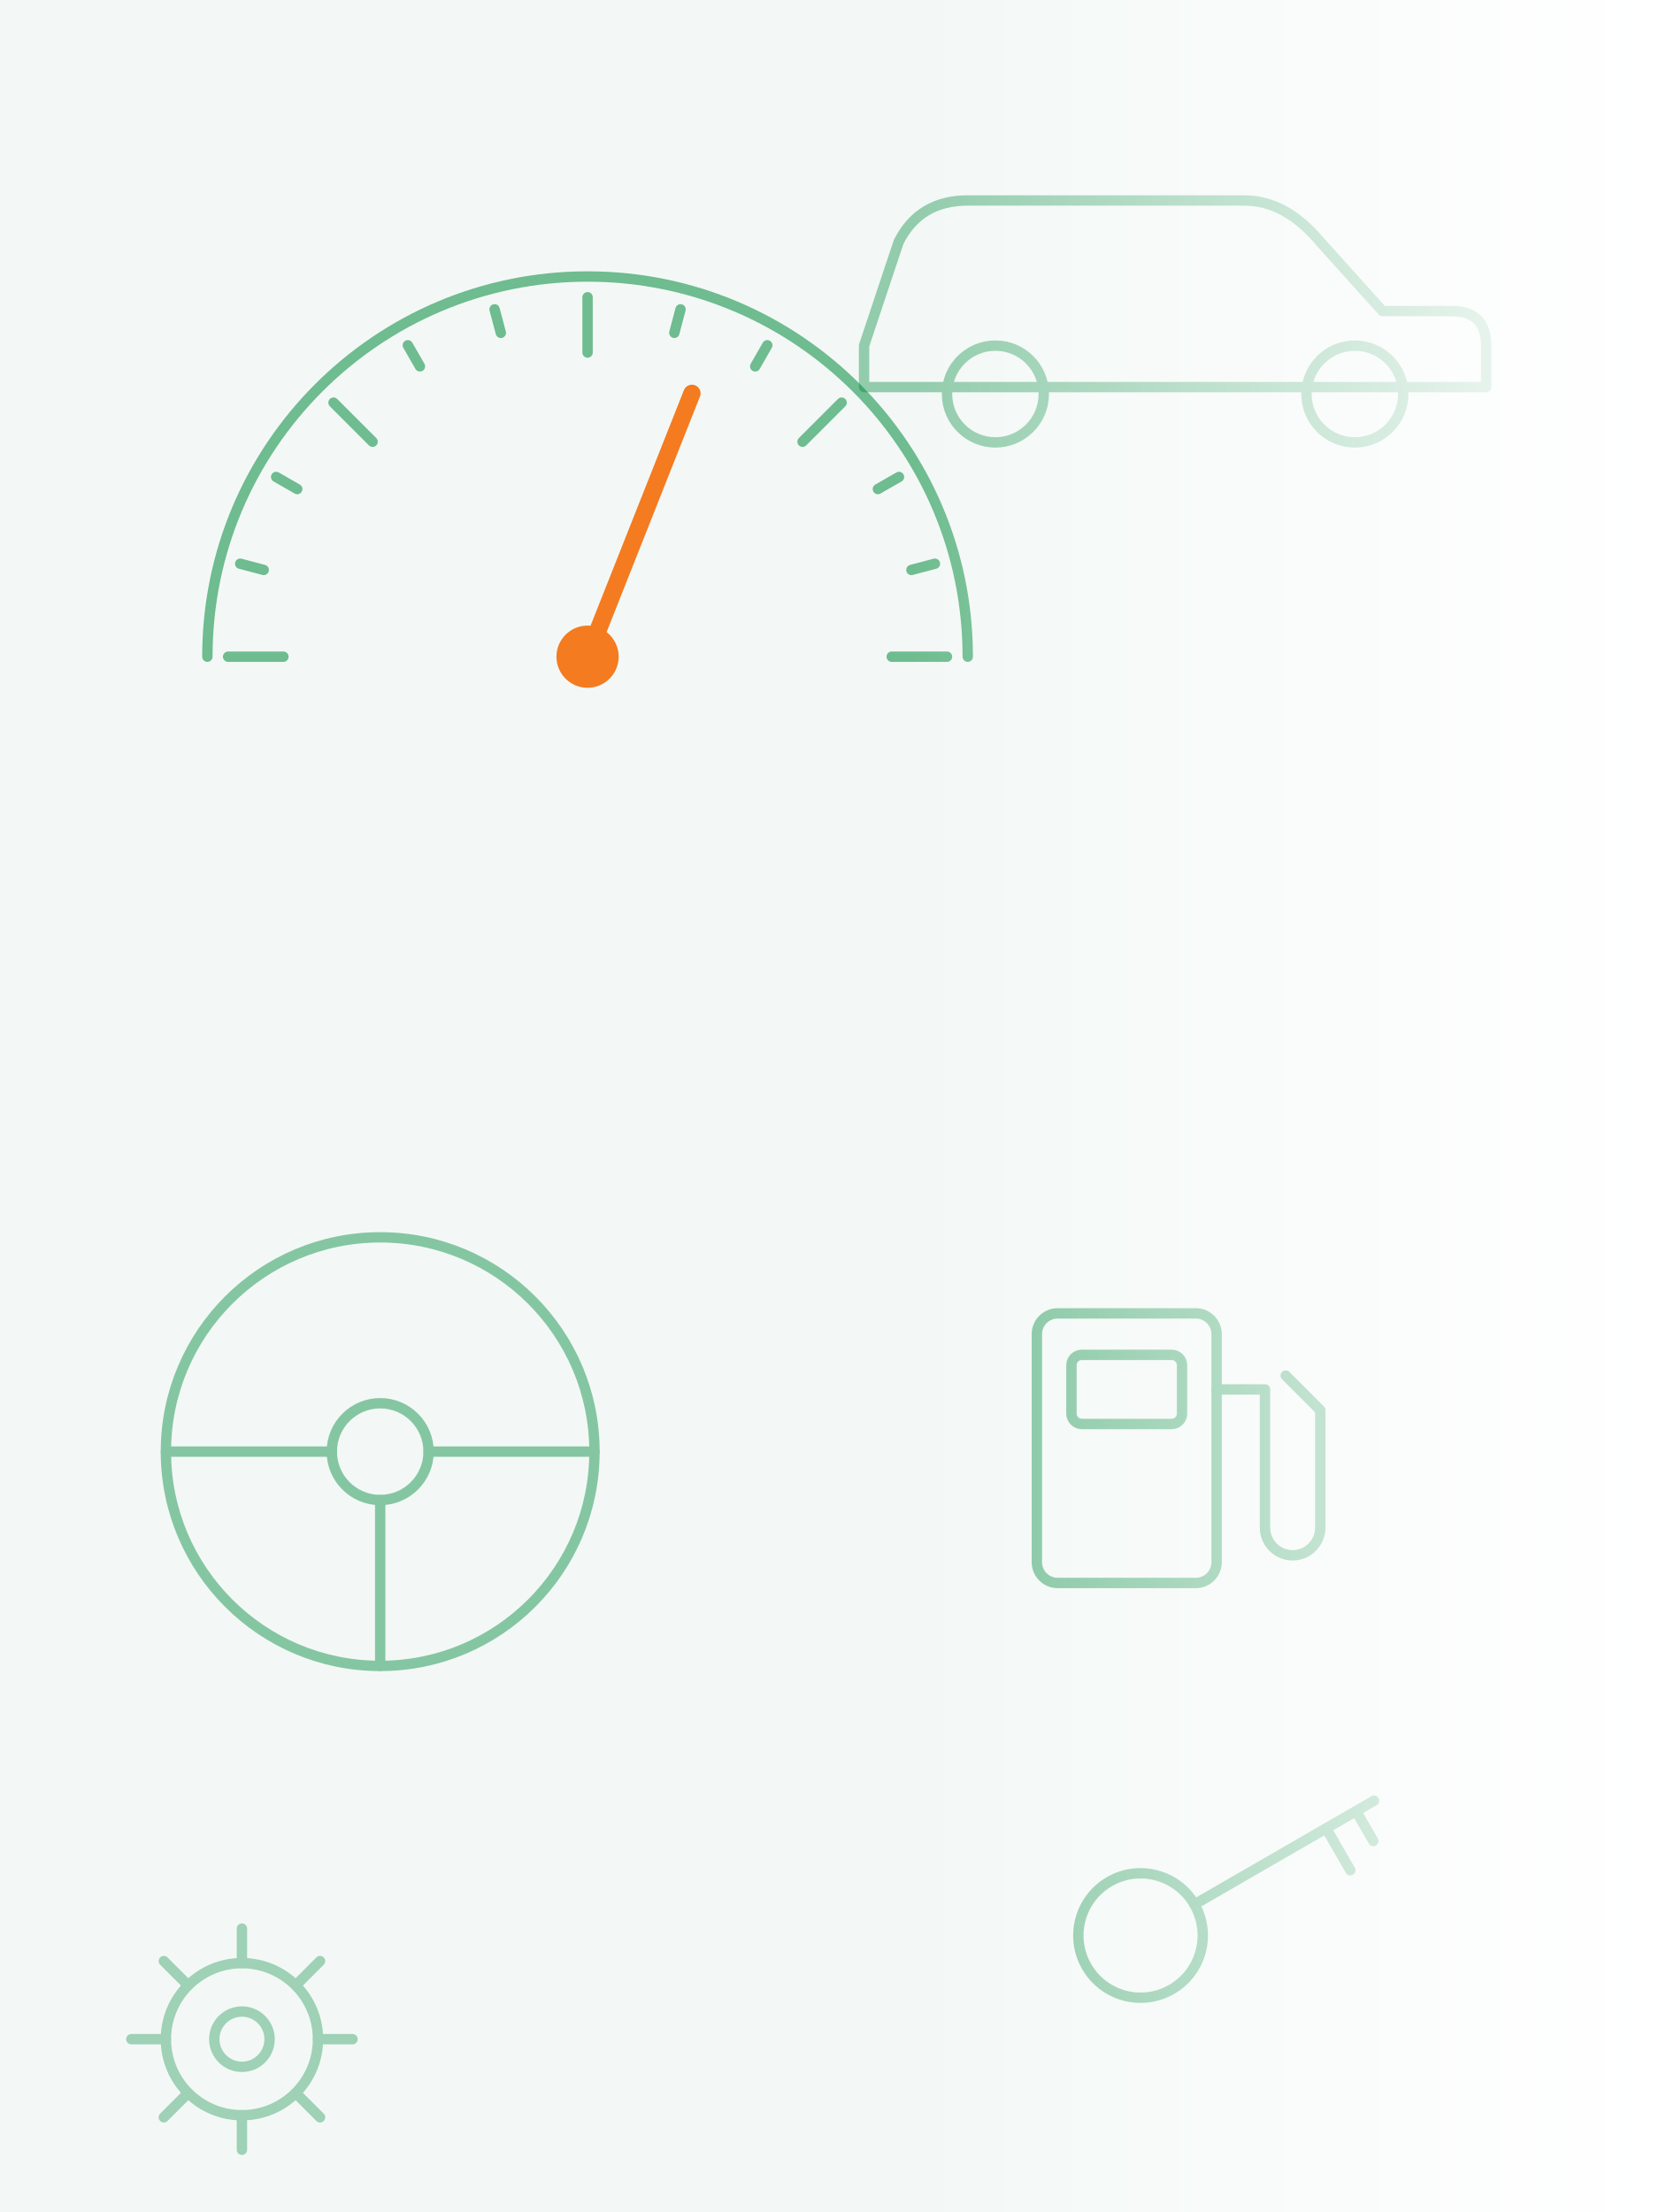
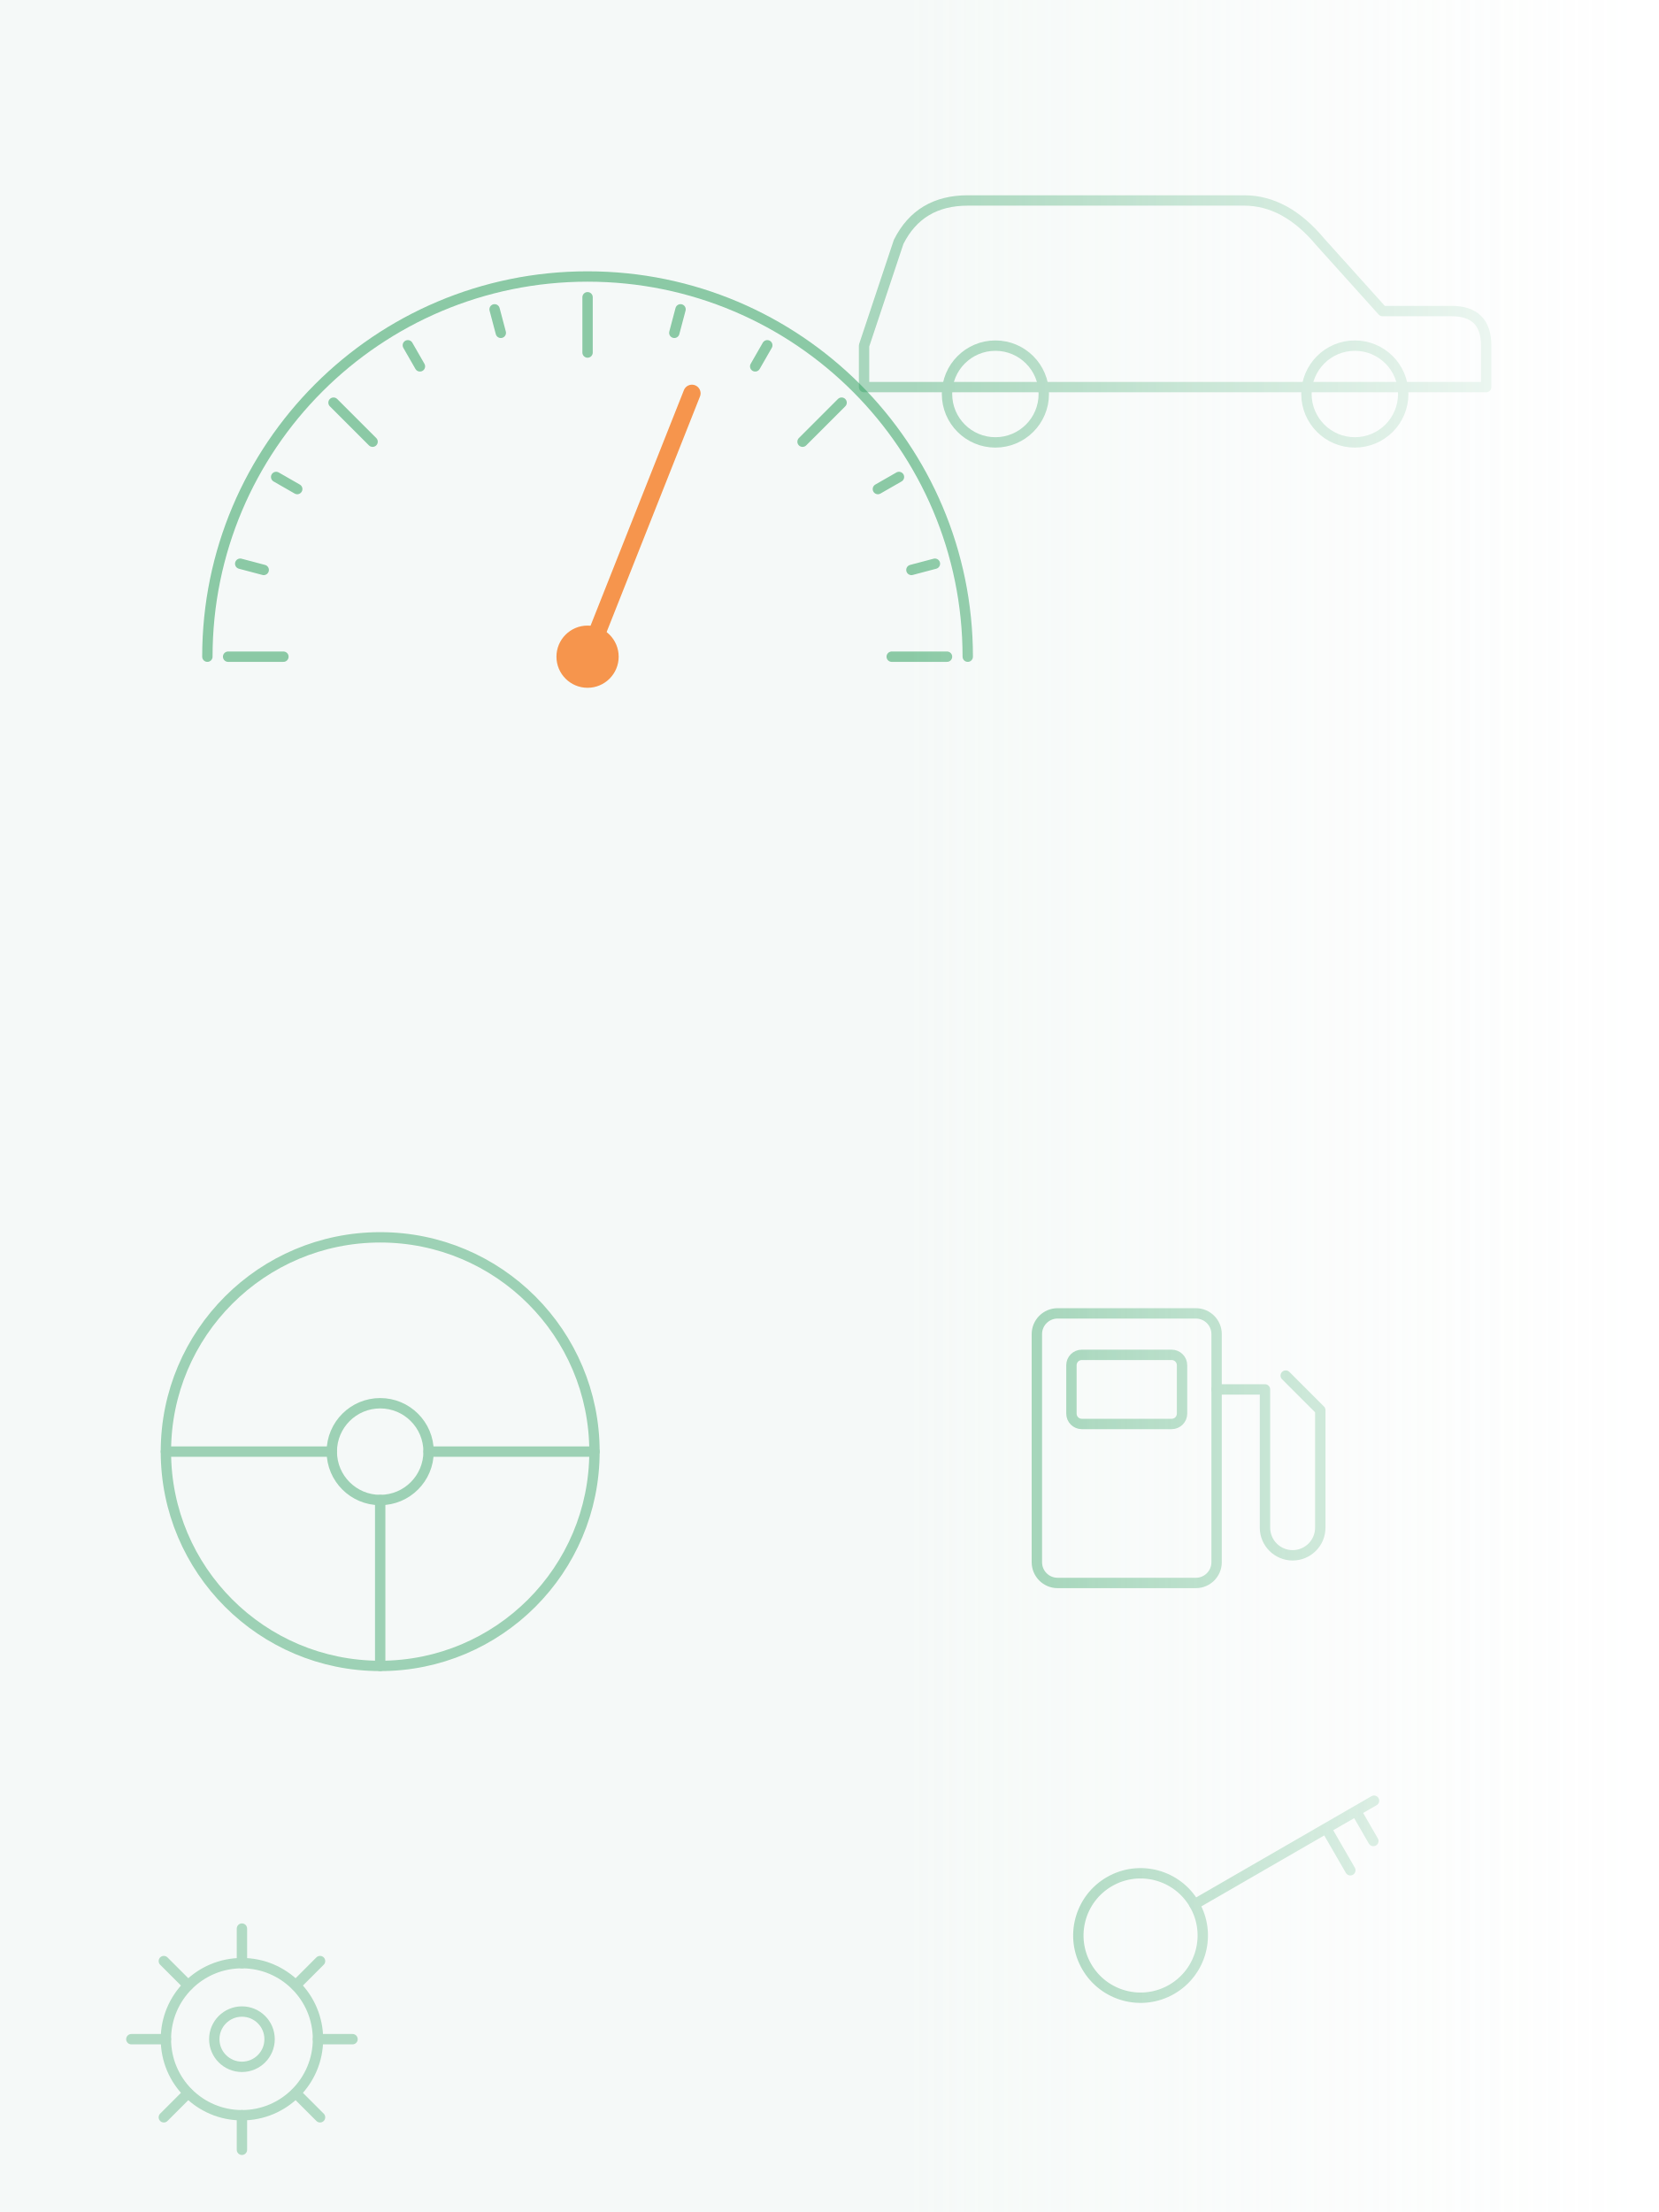
<svg xmlns="http://www.w3.org/2000/svg" viewBox="0 0 480 640" preserveAspectRatio="xMidYMid slice">
  <defs>
    <linearGradient id="f" x1="0" y1="0" x2="1" y2="0">
      <stop offset="0" stop-color="#fff" />
      <stop offset=".55" stop-color="#fff" />
      <stop offset="1" stop-color="#fff" stop-opacity="0" />
    </linearGradient>
    <mask id="m">
      <rect width="480" height="640" fill="url(#f)" />
    </mask>
  </defs>
-   <g mask="url(#m)">
+   <g mask="url(#m)" opacity="0.8">
    <g>
      <rect width="480" height="640" fill="#f3f8f6" />
      <path d="M 60 190 A 110 110 0 0 1 280 190" fill="none" stroke="#008A3B" stroke-width="3" stroke-linecap="round" stroke-linejoin="round" opacity=".55" />
      <line x1="66.0" y1="190.0" x2="82.0" y2="190.0" fill="none" stroke="#008A3B" stroke-width="3" stroke-linecap="round" stroke-linejoin="round" opacity=".55" />
      <line x1="69.5" y1="163.1" x2="76.3" y2="164.9" fill="none" stroke="#008A3B" stroke-width="3" stroke-linecap="round" stroke-linejoin="round" opacity=".55" />
      <line x1="79.9" y1="138.0" x2="86.0" y2="141.5" fill="none" stroke="#008A3B" stroke-width="3" stroke-linecap="round" stroke-linejoin="round" opacity=".55" />
      <line x1="96.5" y1="116.5" x2="107.8" y2="127.8" fill="none" stroke="#008A3B" stroke-width="3" stroke-linecap="round" stroke-linejoin="round" opacity=".55" />
      <line x1="118.0" y1="99.9" x2="121.5" y2="106.0" fill="none" stroke="#008A3B" stroke-width="3" stroke-linecap="round" stroke-linejoin="round" opacity=".55" />
      <line x1="143.1" y1="89.5" x2="144.9" y2="96.3" fill="none" stroke="#008A3B" stroke-width="3" stroke-linecap="round" stroke-linejoin="round" opacity=".55" />
      <line x1="170.0" y1="86.0" x2="170.0" y2="102.0" fill="none" stroke="#008A3B" stroke-width="3" stroke-linecap="round" stroke-linejoin="round" opacity=".55" />
      <line x1="196.9" y1="89.5" x2="195.1" y2="96.3" fill="none" stroke="#008A3B" stroke-width="3" stroke-linecap="round" stroke-linejoin="round" opacity=".55" />
      <line x1="222.0" y1="99.9" x2="218.5" y2="106.0" fill="none" stroke="#008A3B" stroke-width="3" stroke-linecap="round" stroke-linejoin="round" opacity=".55" />
      <line x1="243.5" y1="116.5" x2="232.2" y2="127.8" fill="none" stroke="#008A3B" stroke-width="3" stroke-linecap="round" stroke-linejoin="round" opacity=".55" />
      <line x1="260.1" y1="138.0" x2="254.0" y2="141.5" fill="none" stroke="#008A3B" stroke-width="3" stroke-linecap="round" stroke-linejoin="round" opacity=".55" />
      <line x1="270.5" y1="163.1" x2="263.7" y2="164.9" fill="none" stroke="#008A3B" stroke-width="3" stroke-linecap="round" stroke-linejoin="round" opacity=".55" />
      <line x1="274.0" y1="190.0" x2="258.0" y2="190.0" fill="none" stroke="#008A3B" stroke-width="3" stroke-linecap="round" stroke-linejoin="round" opacity=".55" />
      <line x1="170" y1="190" x2="200.2" y2="113.8" stroke="#F47B20" stroke-width="5" stroke-linecap="round" />
      <circle cx="170" cy="190" r="9" fill="#F47B20" />
      <g transform="translate(110,420)" opacity=".45">
        <circle r="62" fill="none" stroke="#008A3B" stroke-width="3" stroke-linecap="round" stroke-linejoin="round" />
        <circle r="14" fill="none" stroke="#008A3B" stroke-width="3" stroke-linecap="round" stroke-linejoin="round" />
        <path d="M -62 0 L -14 0 M 14 0 L 62 0 M 0 14 L 0 62" fill="none" stroke="#008A3B" stroke-width="3" stroke-linecap="round" stroke-linejoin="round" />
      </g>
      <g transform="translate(300,380)" opacity=".5">
        <rect x="0" y="0" width="52" height="78" rx="6" fill="none" stroke="#008A3B" stroke-width="3" stroke-linecap="round" stroke-linejoin="round" />
        <rect x="10" y="12" width="32" height="20" rx="3" fill="none" stroke="#008A3B" stroke-width="3" stroke-linecap="round" stroke-linejoin="round" />
        <path d="M52 22 h14 v40 a8 8 0 0 0 16 0 v-34 l-10 -10" fill="none" stroke="#008A3B" stroke-width="3" stroke-linecap="round" stroke-linejoin="round" />
      </g>
      <g transform="translate(330,560) rotate(-30)" opacity=".45">
        <circle r="18" fill="none" stroke="#008A3B" stroke-width="3" stroke-linecap="round" stroke-linejoin="round" />
        <path d="M18 0 H 78 M 62 0 v 14 M 72 0 v 10" fill="none" stroke="#008A3B" stroke-width="3" stroke-linecap="round" stroke-linejoin="round" />
      </g>
      <g transform="translate(70,590)" opacity=".35">
        <circle r="22" fill="none" stroke="#008A3B" stroke-width="3" stroke-linecap="round" stroke-linejoin="round" />
        <circle r="8" fill="none" stroke="#008A3B" stroke-width="3" stroke-linecap="round" stroke-linejoin="round" />
        <line x1="22.0" y1="0.0" x2="32.0" y2="0.0" fill="none" stroke="#008A3B" stroke-width="3" stroke-linecap="round" stroke-linejoin="round" />
        <line x1="15.6" y1="15.6" x2="22.6" y2="22.6" fill="none" stroke="#008A3B" stroke-width="3" stroke-linecap="round" stroke-linejoin="round" />
        <line x1="0.0" y1="22.0" x2="0.0" y2="32.0" fill="none" stroke="#008A3B" stroke-width="3" stroke-linecap="round" stroke-linejoin="round" />
        <line x1="-15.6" y1="15.6" x2="-22.6" y2="22.6" fill="none" stroke="#008A3B" stroke-width="3" stroke-linecap="round" stroke-linejoin="round" />
        <line x1="-22.0" y1="0.0" x2="-32.0" y2="0.0" fill="none" stroke="#008A3B" stroke-width="3" stroke-linecap="round" stroke-linejoin="round" />
        <line x1="-15.6" y1="-15.6" x2="-22.6" y2="-22.6" fill="none" stroke="#008A3B" stroke-width="3" stroke-linecap="round" stroke-linejoin="round" />
        <line x1="-0.0" y1="-22.0" x2="-0.0" y2="-32.0" fill="none" stroke="#008A3B" stroke-width="3" stroke-linecap="round" stroke-linejoin="round" />
        <line x1="15.6" y1="-15.6" x2="22.6" y2="-22.6" fill="none" stroke="#008A3B" stroke-width="3" stroke-linecap="round" stroke-linejoin="round" />
      </g>
      <g transform="translate(250,40)" opacity=".4">
        <path d="M0 60 L10 30 Q16 18 30 18 H110 Q122 18 132 30 L150 50 H170 Q180 50 180 60 V72 H0 Z" fill="none" stroke="#008A3B" stroke-width="3" stroke-linecap="round" stroke-linejoin="round" />
        <circle cx="38" cy="74" r="14" fill="none" stroke="#008A3B" stroke-width="3" stroke-linecap="round" stroke-linejoin="round" />
        <circle cx="142" cy="74" r="14" fill="none" stroke="#008A3B" stroke-width="3" stroke-linecap="round" stroke-linejoin="round" />
      </g>
    </g>
  </g>
</svg>
